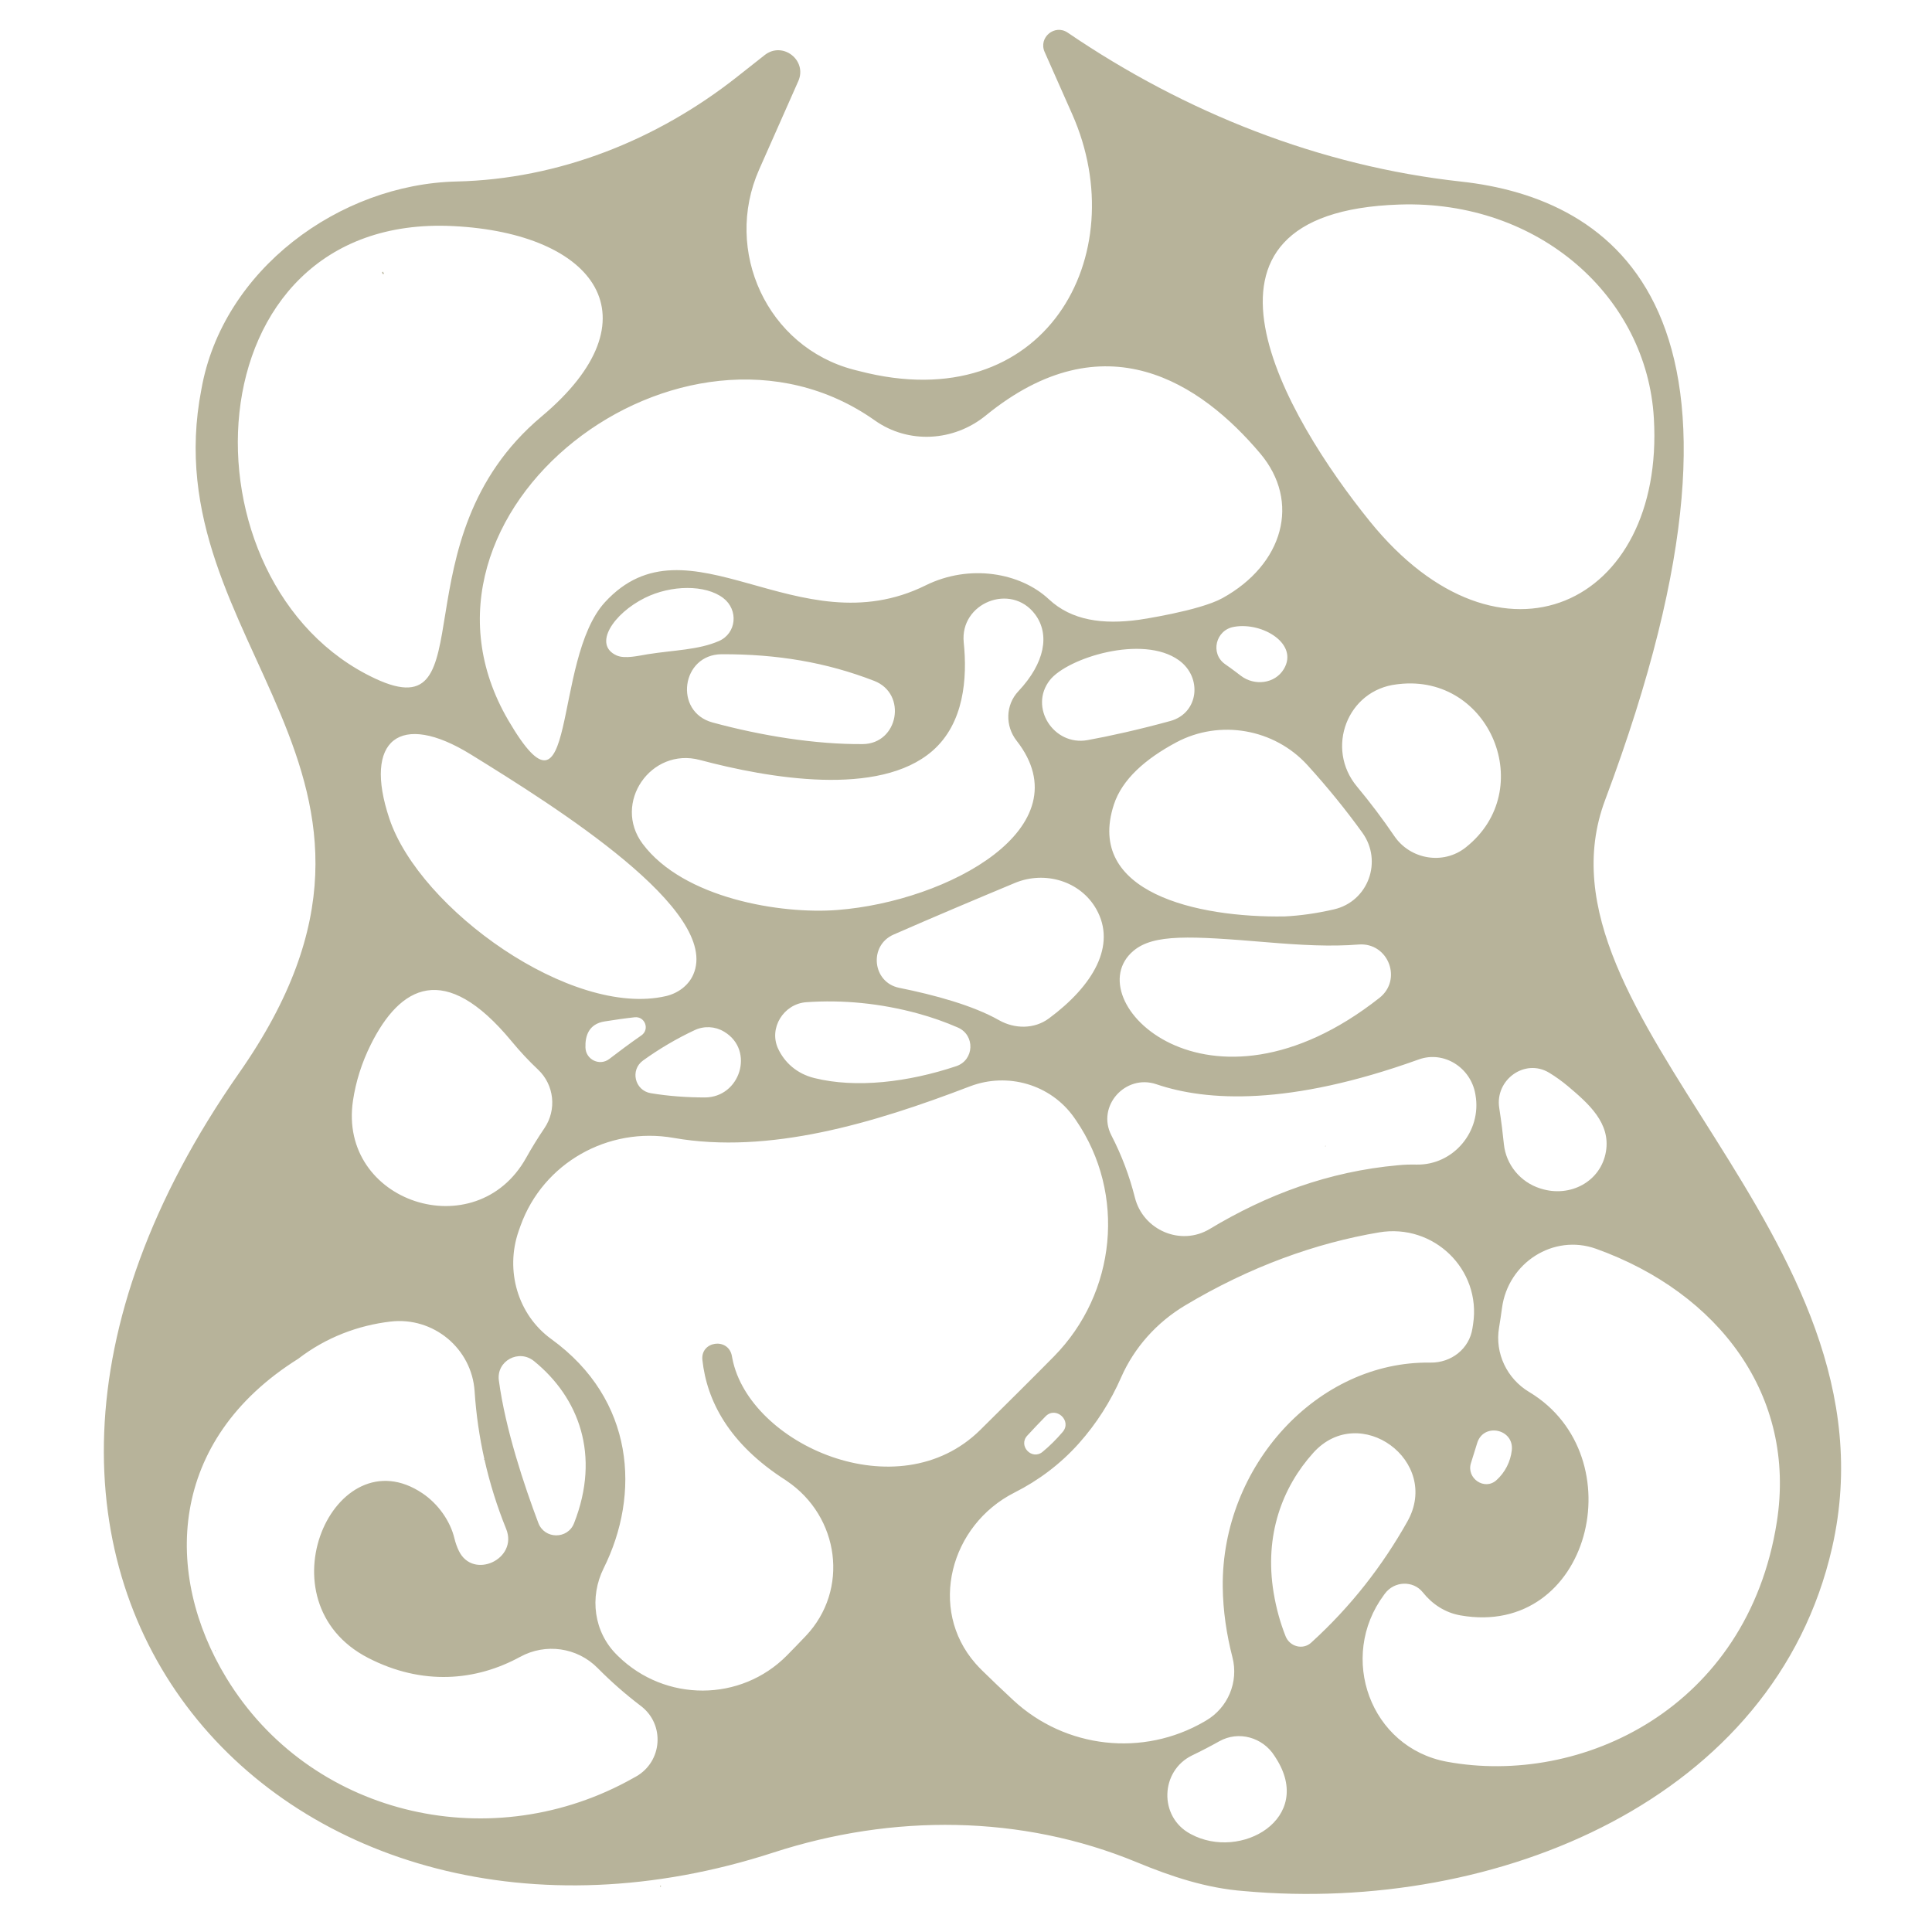
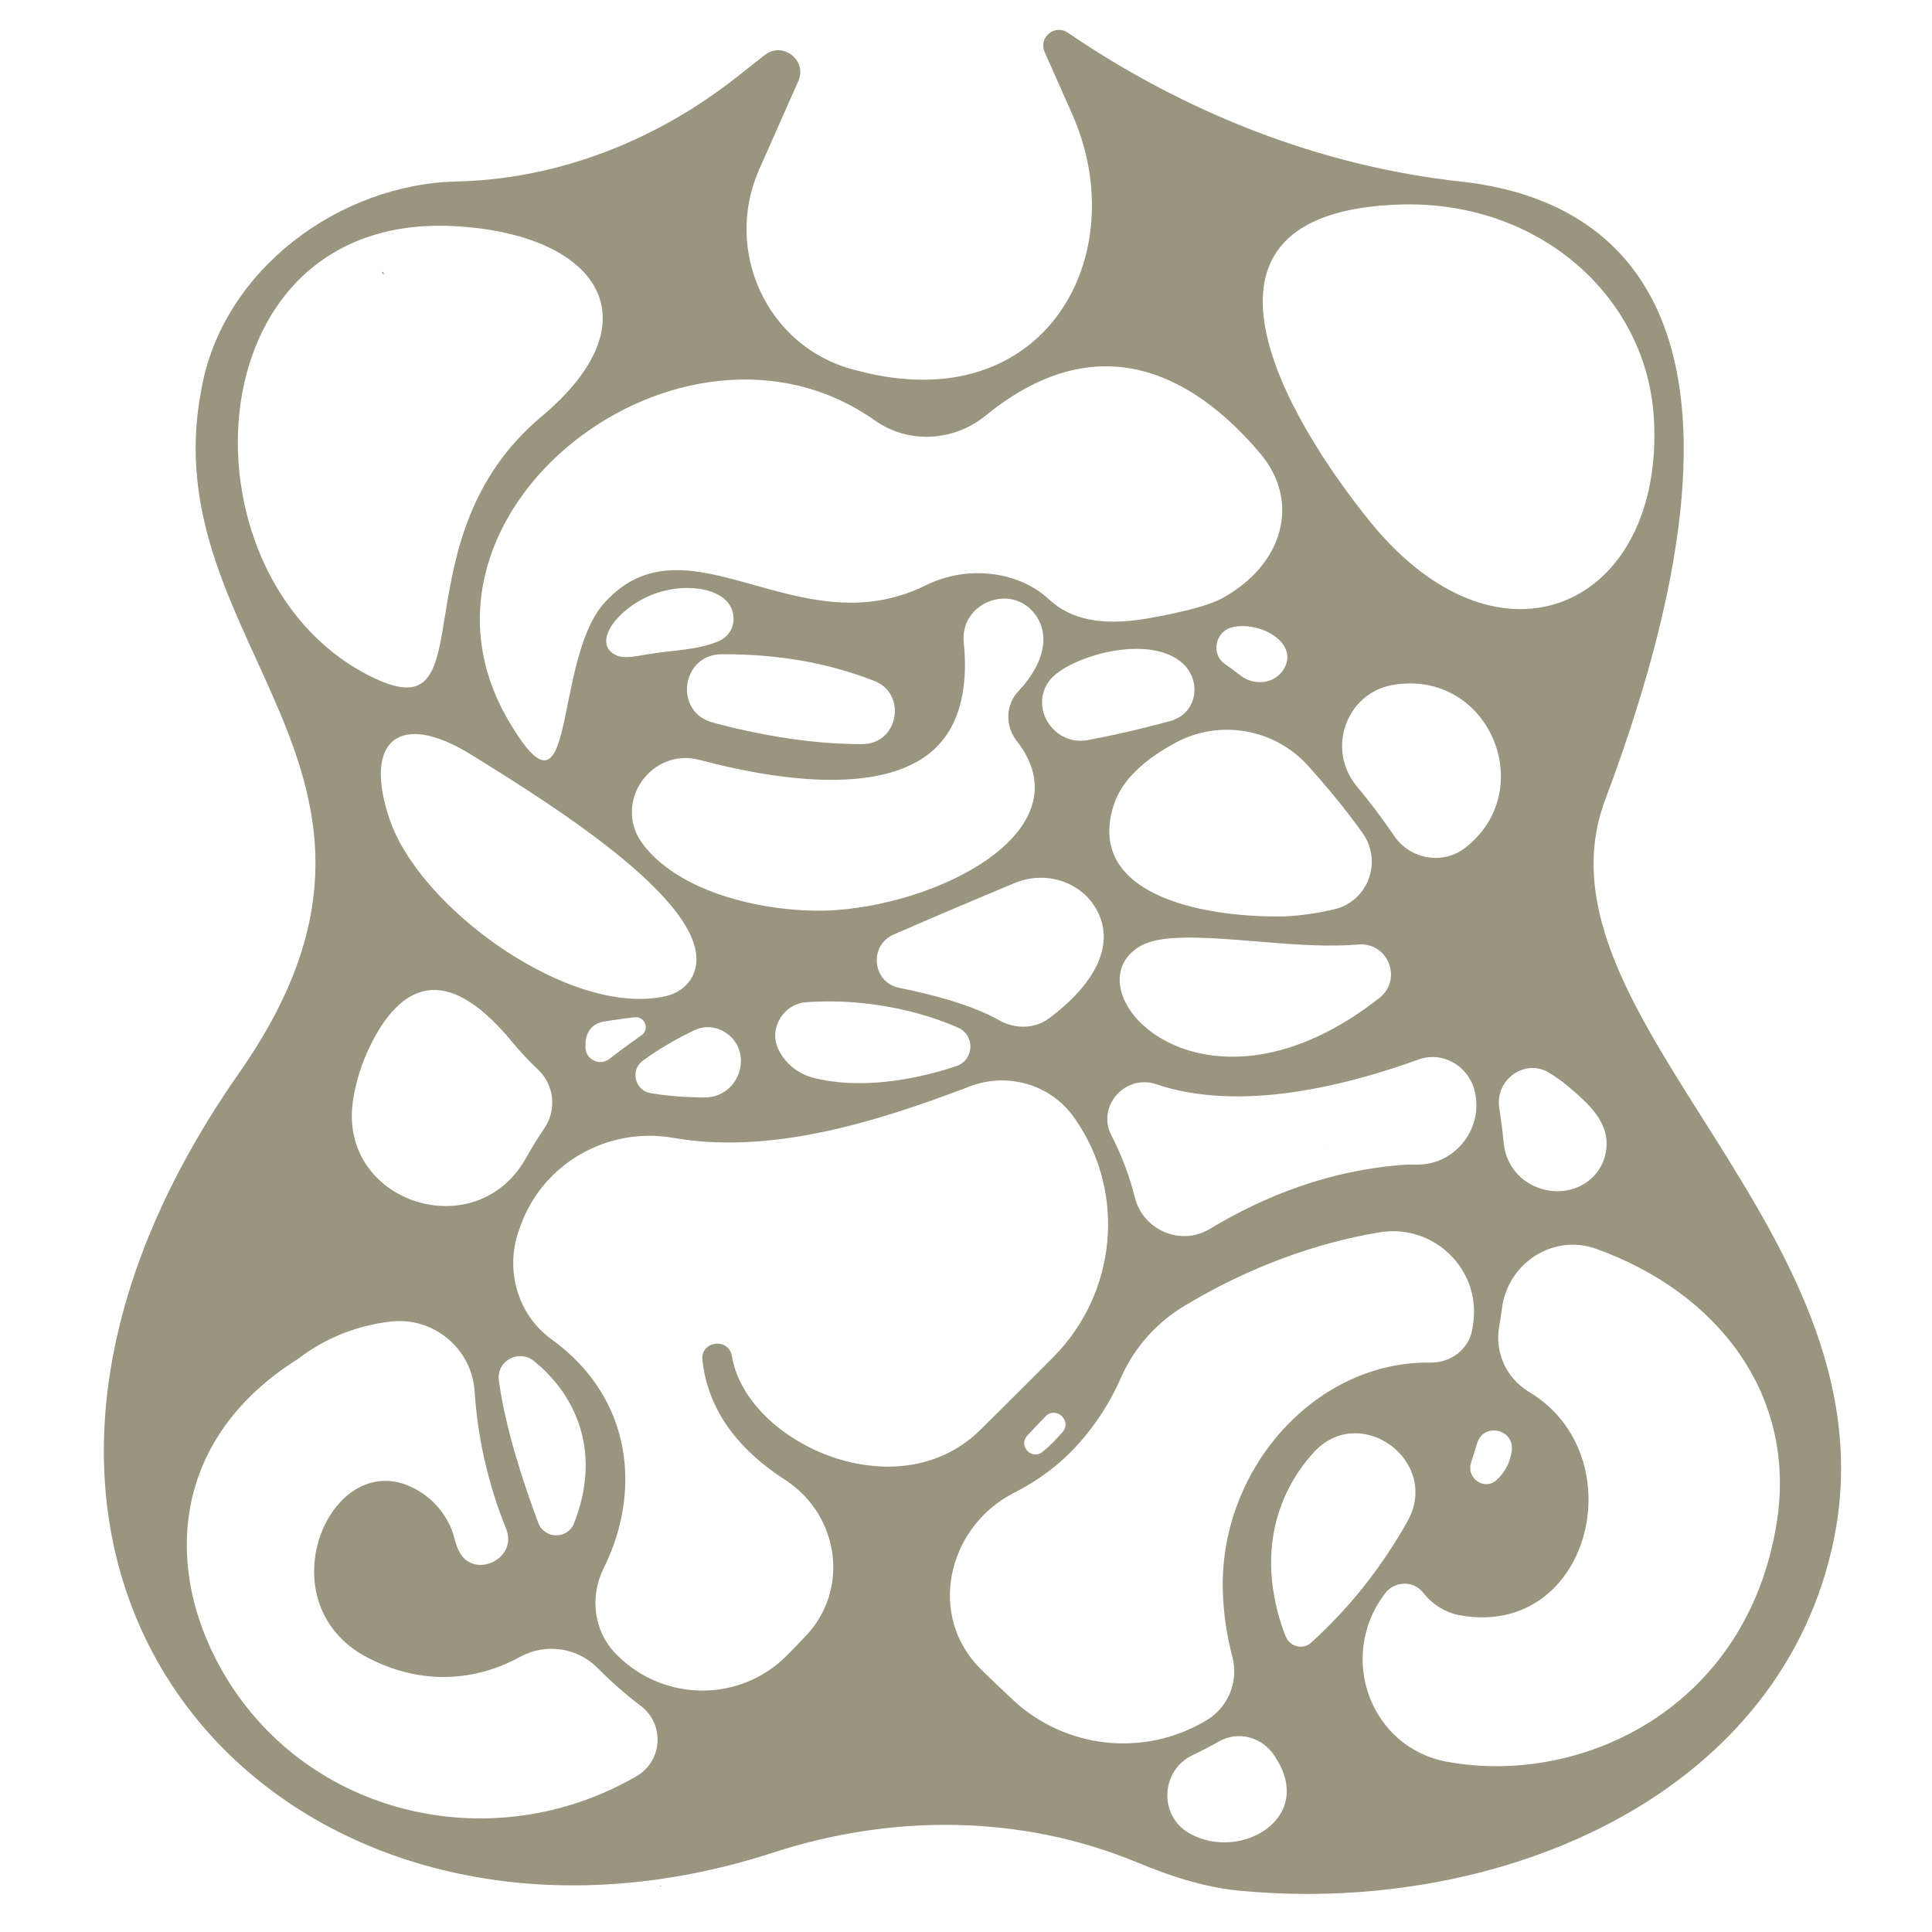
<svg xmlns="http://www.w3.org/2000/svg" version="1.1" id="Layer_1" x="0px" y="0px" viewBox="0 0 1000 1000" style="enable-background:new 0 0 1000 1000;" xml:space="preserve">
  <style type="text/css">
- 	.st0{fill:#B7B39A;}
+ 	.st0{fill:#99957f;}
</style>
  <g>
    <path class="st0" d="M830.82,414.06c95.36-254.23,3.34-311.55-74.55-320.07c-73.16-8-142.79-35.67-203.62-77.09h0   c-6.73-4.59-15.26,2.52-11.96,9.97l14.29,32.25c32.29,72.89-13.97,158.1-110.36,132.92c-0.64-0.17-1.28-0.32-1.93-0.48   c-0.29-0.08-0.59-0.15-0.88-0.23c-44.66-11.71-67.57-61.4-48.87-103.61l20.25-45.71c4.79-10.82-8.1-20.83-17.4-13.5l-14.34,11.31   c-41.52,32.75-92.22,52.91-145.09,54.12c-60.67,1.39-121.21,45.71-132.12,107.56C78.35,334.46,233,399.2,123.77,555.36   c-184.95,264.38,27.53,484.46,276.61,403.49c61.52-20,128.28-19.68,188.05,5.06c17.8,7.37,36.02,13.45,55.56,14.92   c131.14,11.81,274.63-47.65,304.29-177.71C985.31,638.78,788.58,526.67,830.82,414.06z M724.35,105.87   c72.36-2.39,128.14,47.9,131.69,110.71c5.61,96.4-79.16,137.17-147.01,53.27C665.73,216.3,602.69,109.88,724.35,105.87z    M776,573.44c-2.26-14.57,13.31-25.84,25.9-18.16c3.36,2.04,6.58,4.36,9.65,6.93c10.74,9.05,22.15,19.1,19.69,33.8   c-2.61,15.59-18.53,23.99-33.61,19.24c-0.12-0.04-0.24-0.08-0.37-0.11c-10.29-3.22-17.78-12.28-18.86-23   c-0.29-2.9-0.62-5.81-0.99-8.72C776.98,580.06,776.51,576.73,776,573.44z M782.5,750.69c-0.66,5.83-3.48,11.47-7.99,15.49   c-6.13,5.46-15.59-1.01-13.16-8.85l3.25-10.45C767.91,736.23,783.76,739.61,782.5,750.69z M575.26,587.68   c-7.8-15.06,7.18-31.9,23.25-26.49l0.17,0.06c25.97,8.79,68.49,11.25,135.47-12.81c0.08-0.03,0.16-0.06,0.24-0.09   c12.99-4.62,26.79,4.21,29.21,17.78c0.04,0.21,0.07,0.42,0.11,0.63c3.31,18.8-11.42,36.41-30.51,36.03   c-3.34-0.07-6.53,0.03-9.5,0.33c-35.96,3.21-68.06,15.25-97.56,33c-14.95,9-34.46,0.66-38.72-16.27   C584.63,608.75,580.57,597.93,575.26,587.68z M272.31,599.32c-25.96,46.47-97.48,23.02-89.61-29.63   c1.46-9.76,4.49-19.54,9.24-29.06c15.14-30.36,38.19-43.61,72.87-1.65c4.43,5.36,9,10.24,13.69,14.65   c8.41,7.93,9.76,20.82,3.26,30.37l0,0C278.36,589.01,275.22,594.11,272.31,599.32z M276.43,704.52   c23.03,18.72,34.63,48.49,20.68,83.94c-3.31,8.4-15.27,8.28-18.46-0.16c-7.19-19.06-17.06-48.42-20.44-73.8   C256.86,704.41,268.53,698.1,276.43,704.52z M201.56,423.79c-13.73-40.92,5.45-55.96,42.17-33.27   c44,27.19,129.67,80.84,115.1,113.94c-2.52,5.73-8.01,9.69-14.1,11.11C295.87,526.91,217.29,470.66,201.56,423.79z M372.05,331.83   c-10.66,4.61-23.09,4.63-36.77,6.8c-4.64,0.74-11.84,2.55-16.12,0.63c-12.39-5.57-1.69-21.69,14.61-29.79   c13.6-6.76,31.35-6.97,40.58,0.07C382.34,315.64,381.28,327.84,372.05,331.83z M452.48,352.42c17.22,6.68,12.56,32.56-5.91,32.72   c-24.44,0.21-52.36-4.29-77.77-11.19c-20.2-5.49-16.17-35.25,4.76-35.32C402.14,338.54,427.56,342.76,452.48,352.42z    M312.94,528.69c5.56-0.88,10.72-1.63,15.56-2.15c5.35-0.58,7.91,6.31,3.49,9.37c-5.97,4.14-11.93,8.6-16.62,12.21   c-4.96,3.81-12.12,0.39-12.34-5.86C302.81,536.17,304.74,529.99,312.94,528.69z M374.71,533.95c0.11,0.07,0.22,0.13,0.33,0.2   c15.66,9.59,8.08,33.93-10.29,33.89c-9.17-0.02-18.76-0.67-27.92-2.21c-8.29-1.39-10.81-12.01-3.99-16.92   c8.44-6.08,17.4-11.34,26.75-15.73C364.42,530.92,370.14,531.2,374.71,533.95z M332.62,436.74c-15.72-21.04,4.26-50.14,29.64-43.38   c35.74,9.51,92.66,19.31,120.31-4.66c16.53-14.33,18.15-37.84,16.26-56.12c-2.13-20.55,24.49-31.15,36.9-14.64   c7.78,10.35,5.16,25.19-8.63,39.85c-6.66,7.07-6.9,17.95-0.91,25.6c35.11,44.88-35.38,83.14-92.64,87.61   C404.16,473.33,353.72,464.99,332.62,436.74z M664.93,474.34c-45.34,0.74-103.25-12.34-88.39-57.89   c4.28-13.11,16.38-23.7,32.31-32.21c22.52-12.02,50.73-7.06,67.91,11.82c0.09,0.1,0.18,0.2,0.27,0.3   c10.24,11.29,19.6,22.83,28.11,34.62c10.66,14.77,3.07,35.62-14.68,39.71C681.72,472.71,673.11,473.95,664.93,474.34z    M713.98,516.52c-88.84,69.94-157.12,0.89-127.36-24.33c10.48-8.88,29.42-7.79,69.4-4.46c17.35,1.45,32.74,2.31,47.17,1.15   c7.79-0.62,13.57,4.06,15.79,10.07C721.12,504.77,719.93,511.84,713.98,516.52z M664.49,346.33c-4.59,7.61-15.19,8.85-22.24,3.43   c-0.88-0.68-1.76-1.35-2.65-2.01c-1.8-1.36-3.63-2.68-5.48-3.97c-7.86-5.51-4.9-17.71,4.56-19.32c0.09-0.02,0.19-0.03,0.28-0.05   C653.55,321.93,672.34,333.32,664.49,346.33z M610.22,341.77c12.3,8.9,10.21,27.38-4.43,31.41c-16.06,4.42-31.8,7.91-42.92,9.91   c-17.5,3.14-30.45-17.1-19.46-31.07C552.45,340.53,591.53,328.25,610.22,341.77z M402.75,542.79   c-4.96-10.65,2.87-23.22,14.59-24.05c18.85-1.32,38.34,0.53,57.88,5.87c7.16,1.96,14.01,4.38,20.53,7.22   c9.09,3.94,8.57,16.9-0.83,20.03c-24.94,8.32-51.81,11.51-73.43,6.14C412.38,555.74,406.06,549.9,402.75,542.79z M462.51,483.74   c21.1-9.24,42.26-18.16,62.78-26.72c15.44-6.44,33.84-1.08,42.11,13.47c10.73,18.88-1.72,39.78-24.45,56.62   c-7.55,5.6-17.7,5.56-25.88,0.93c-13.46-7.63-33.25-13.04-51.68-16.75C451.52,508.48,449.55,489.42,462.51,483.74z M758.81,438.5   c-0.07,0.06-0.15,0.12-0.22,0.17c-11.53,9.13-28.61,6.24-36.89-5.92c-6-8.82-12.45-17.37-19.35-25.66   c-16.47-19.78-4.98-49.93,20.59-52.88c0.37-0.04,0.74-0.08,1.1-0.13C771.35,348.73,796.08,408.86,758.81,438.5z M452.82,217.62   c17.44,12.34,40.88,10.94,57.44-2.57c61.56-50.2,111.35-16.66,141.98,19.6c21.21,25.1,11.97,57.59-19.53,74.95   c-12,6.62-43.15,11.19-43.15,11.19c-18.72,2.56-34.85,0.44-46.68-10.62c-14.65-13.71-40.95-18.48-63.8-7.17   c-66.04,32.67-122.91-38.2-165.95,8.69c-27.62,30.1-14,122.7-49.99,61.21C200.01,265.02,353.64,147.47,452.82,217.62z    M234.5,117.02c73.72,3.64,106.5,47.67,45.8,98.57c-75.94,63.69-28.07,162.68-85.97,135.7C90.82,303.07,96.7,110.21,234.5,117.02z    M324.41,922.17c-72.83,38.87-164.3,16.86-207.23-53.66c-32.69-53.7-30.36-122.87,37.17-165.2c14.48-11.14,31.07-17.31,47.79-19.27   c22.12-2.6,42.07,13.88,43.52,36.11c0.77,11.84,2.47,23.61,5.07,35.2c-0.13-0.07-0.23-0.07-0.25,0.25l0.3-0.05   c2.75,12.2,6.49,24.18,11.2,35.79c6.36,15.66-17.2,26.58-24.5,11.34c-0.96-2-1.72-4.14-2.26-6.39   c-2.18-9.11-8.53-17.96-16.54-23.35c-45.39-30.57-84.58,56.08-28.15,85.18c28.09,14.49,55.84,11.96,78.68-0.53   c13.2-7.22,29.52-4.93,40.1,5.76c6.85,6.93,14.24,13.45,22.16,19.47l0.26,0.2c12.53,9.52,11.18,28.75-2.5,36.5   C327.63,920.43,326.02,921.31,324.41,922.17z M507.38,740.13c-42.53,42.04-119.67,7.37-128.31-36.95   c-0.09-0.44-0.17-0.89-0.25-1.33c-1.8-9.74-16.33-7.75-15.26,2.09c2.3,21.11,13.68,43.36,43.07,62.17c0.2,0.13,0.39,0.26,0.58,0.4   c27.34,18.44,32.52,56.4,9.82,80.31c-3.21,3.38-6.43,6.71-9.67,9.99c-23.94,24.25-63.08,24.24-87.42,0.39   c-0.22-0.21-0.43-0.43-0.65-0.64c-11.95-11.8-14.3-29.85-6.81-44.89c19.02-38.18,16.15-87.21-27.12-118.56   c-17.4-12.6-23.96-35.49-16.95-55.79l0.18-0.51c0.29-0.84,0.59-1.69,0.89-2.52c11.7-32.35,45.29-51.27,79.18-45.32   c49.32,8.66,103.49-7.56,153.08-26.56l0.32-0.12c19.53-7.45,41.83-0.98,53.87,16.11c0.36,0.51,0.71,1.02,1.06,1.53   c25.98,38,20.82,89.35-11.47,122.16C535.98,711.78,521.14,726.52,507.38,740.13z M550.04,741.17c-3.18,3.74-6.63,7.19-10.39,10.29   c-5.55,4.57-12.8-3.1-7.93-8.39c3.14-3.41,6.3-6.74,9.48-9.98C546.54,727.64,554.99,735.35,550.04,741.17z M508.44,864.73   c-1.25-1.22-2.44-2.48-3.58-3.78c-24.58-28.14-13.1-71.58,20.26-88.41c12.38-6.24,23.72-14.72,33.24-25.37   c9.26-10.36,16.54-21.93,21.93-34.23c6.8-15.52,18.51-28.5,33.04-37.2c33.66-20.16,67.82-32.37,100.54-37.87   c28.19-4.73,52.91,19.19,48.61,47.45c-0.12,0.77-0.23,1.52-0.35,2.26c-1.63,10.6-10.99,17.86-21.71,17.7   c-58.53-0.91-108.21,53.58-107.53,116.13c0.14,12.44,2.01,24.73,5.02,36.4c3.29,12.77-2.32,26.15-13.72,32.79l-0.77,0.45   c-31.76,18.49-71.9,14.01-98.87-10.96C518.83,874.78,513.43,869.62,508.44,864.73z M616.36,949.32c-0.13-0.07-0.26-0.14-0.39-0.21   c-16.21-8.8-15.48-32.55,1.14-40.55c4.76-2.29,9.44-4.72,14.04-7.3c9.96-5.57,22.46-2.03,28.55,7.62c0.22,0.35,0.45,0.7,0.67,1.05   C680.53,941.21,642.27,963.32,616.36,949.32z M659.23,824.37c-4.93-29.82,4.55-54.67,20.53-72.4   c24.01-26.63,66.28,4.25,48.72,35.52c-12.9,22.97-29.28,44.06-49.74,62.67c-0.03,0.03-0.06,0.05-0.08,0.08   c-4.3,3.91-11.12,2.07-13.25-3.35C662.65,839.92,660.56,832.42,659.23,824.37z M919.67,787.84   c-15.2,96.58-101.36,136.86-170.81,124.02c-39.56-7.32-56.51-54.06-32.51-86.36c0.12-0.16,0.24-0.33,0.36-0.49l0.13-0.17   c4.81-6.5,14.59-6.94,19.63-0.62c4.77,5.99,11.36,10.47,19.46,11.9c67.24,11.8,90.63-82.39,35.7-115.55l-0.21-0.12   c-11.43-6.88-17.73-20.01-15.53-33.16c0.57-3.43,1.09-6.86,1.55-10.32c3.13-23.32,26.56-38.53,48.71-30.59   C889.52,669.11,929.99,722.24,919.67,787.84z" />
    <path class="st0" d="M341.7,976C341.35,977.26,342.85,976.06,341.7,976L341.7,976z" />
    <path class="st0" d="M686.17,593.39l-0.1-0.48C685.87,593.2,685.7,593.34,686.17,593.39z" />
    <path class="st0" d="M111.72,854.52l-0.2-0.51C111.42,854.33,111.17,854.63,111.72,854.52z" />
    <path class="st0" d="M198.72,141.62c-0.27-0.48-0.57-1.49-0.95-0.61C197.95,141.58,198.18,142.3,198.72,141.62z" />
  </g>
</svg>
